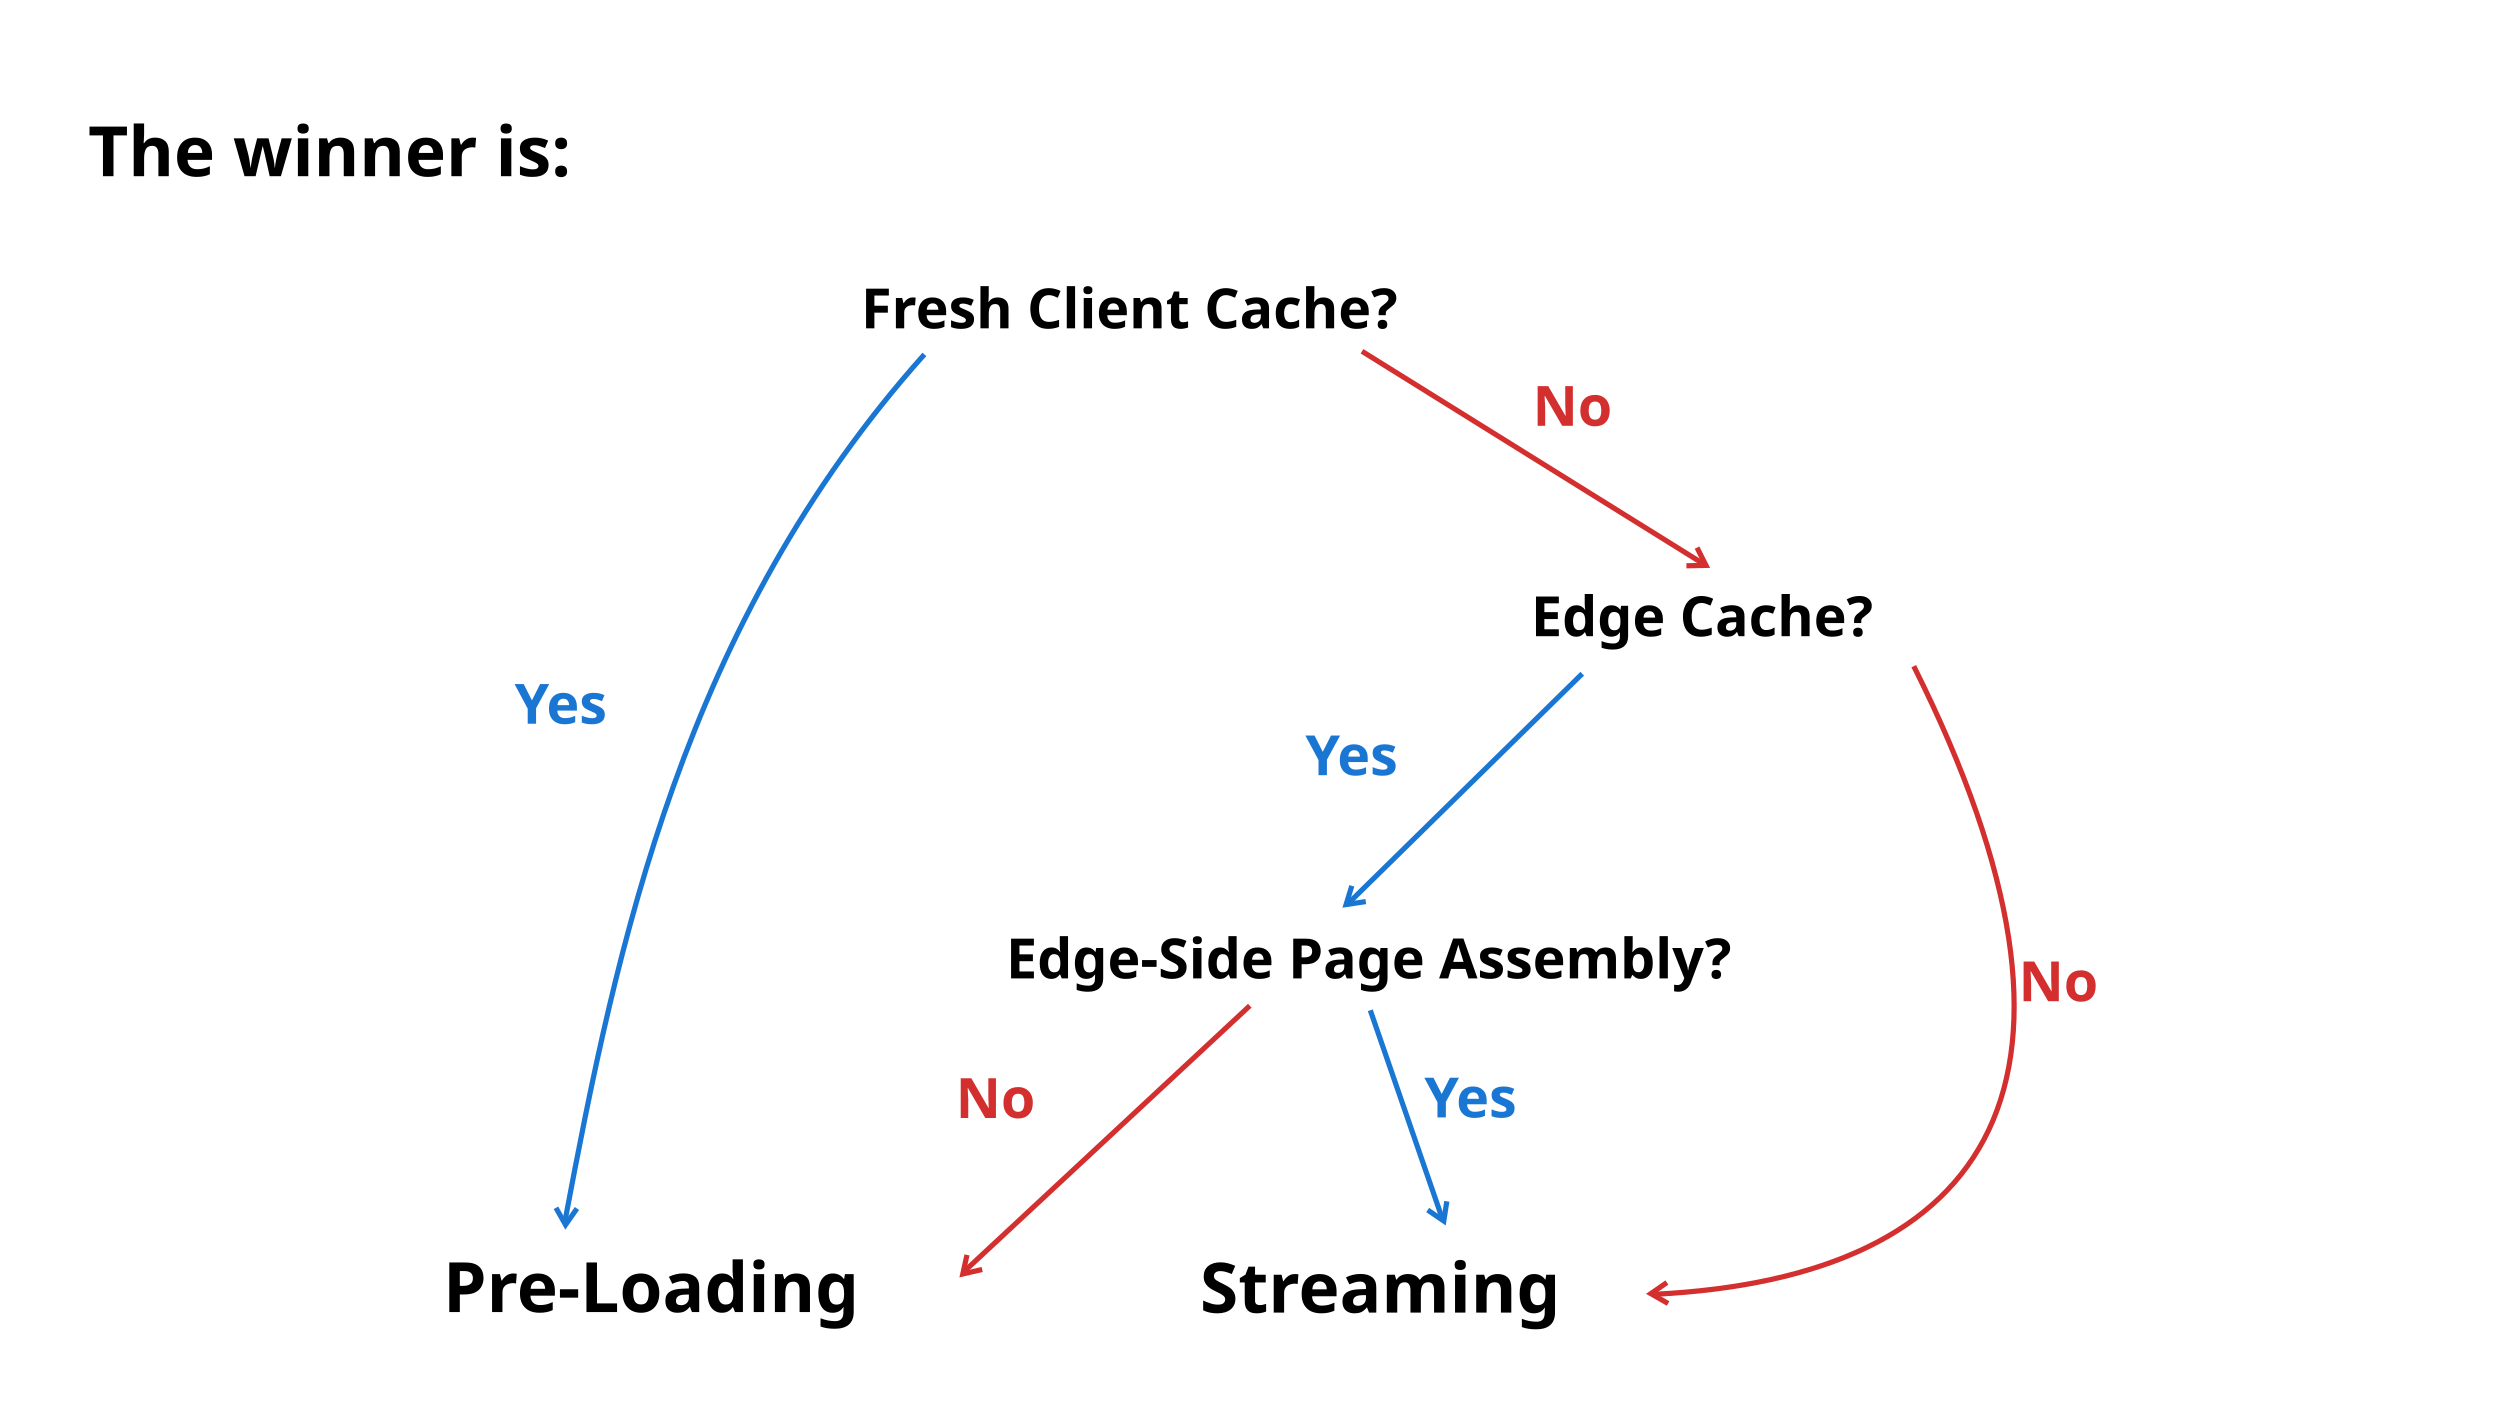
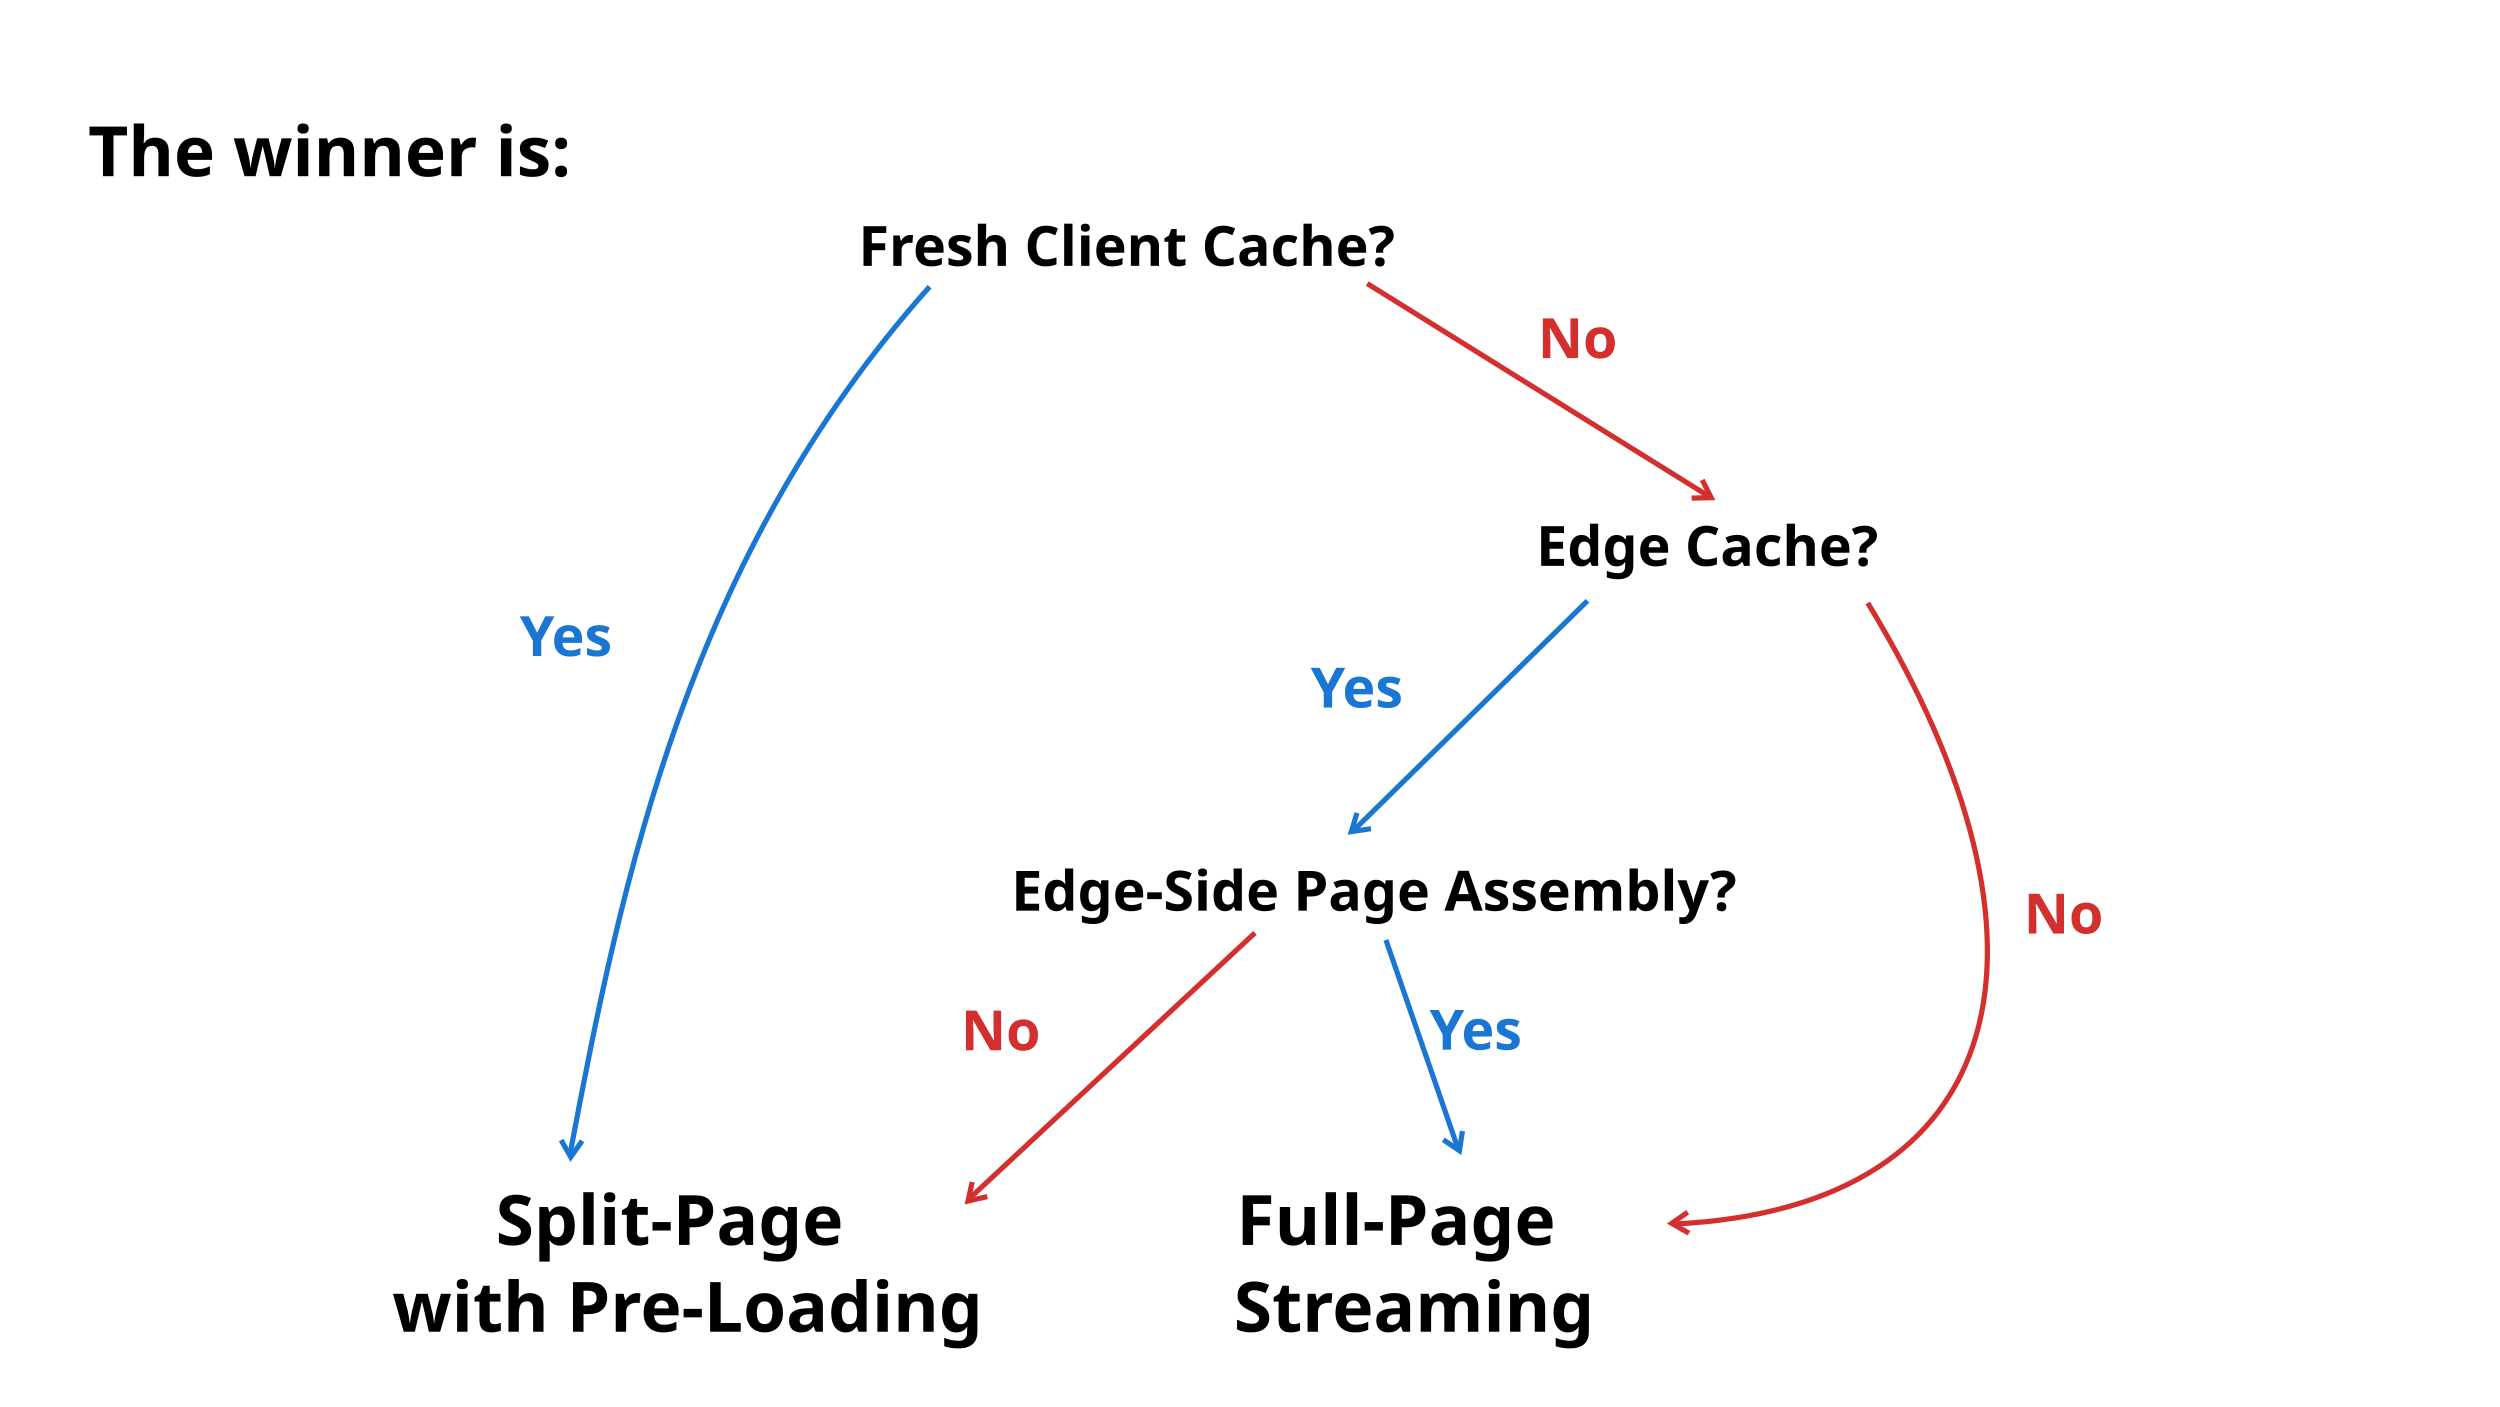
<svg xmlns="http://www.w3.org/2000/svg" width="1920" height="1080" viewBox="0 0 508 285.75" version="1.1" id="svg1">
  <defs id="defs1">
    <rect x="1155.888" y="325.602" width="39.537" height="165.127" id="rect21" />
  </defs>
  <g id="layer1">
    <text xml:space="preserve" style="font-size:14.111px;line-height:1.25;font-family:sans-serif;stroke-width:0.265" x="17.908" y="35.808" id="text1">
      <tspan id="tspan1" style="font-style:normal;font-variant:normal;font-weight:bold;font-stretch:normal;font-size:14.111px;font-family:sans-serif;-inkscape-font-specification:'sans-serif Bold';stroke-width:0.265" x="17.908" y="35.808">The winner is:</tspan>
    </text>
-     <text xml:space="preserve" style="font-size:11.289px;line-height:1.25;font-family:sans-serif;stroke-width:0.265" x="236.821" y="66.72" id="text1-9">
-       <tspan id="tspan1-3" style="font-style:normal;font-variant:normal;font-weight:bold;font-stretch:normal;font-size:11.289px;font-family:sans-serif;-inkscape-font-specification:'sans-serif Bold';text-align:center;text-anchor:middle;stroke-width:0.265" x="236.821" y="66.72">Fresh Client Cache?</tspan>
+     <text xml:space="preserve" style="font-size:11.289px;line-height:1.25;font-family:sans-serif;stroke-width:0.265" x="236.292" y="54.02" id="text1-9">
+       <tspan id="tspan1-3" style="font-style:normal;font-variant:normal;font-weight:bold;font-stretch:normal;font-size:11.289px;font-family:sans-serif;-inkscape-font-specification:'sans-serif Bold';text-align:center;text-anchor:middle;stroke-width:0.265" x="236.292" y="54.02">Fresh Client Cache?</tspan>
    </text>
-     <text xml:space="preserve" style="font-size:11.289px;line-height:1.25;font-family:sans-serif;fill:#1976d2;fill-opacity:1;stroke-width:0.265" x="121.276" y="147.061" id="text1-9-8">
-       <tspan id="tspan1-3-0" style="font-style:normal;font-variant:normal;font-weight:bold;font-stretch:normal;font-size:11.289px;font-family:sans-serif;-inkscape-font-specification:'sans-serif Bold';text-align:center;text-anchor:middle;fill:#1976d2;fill-opacity:1;stroke-width:0.265" x="121.276" y="147.061">Yes</tspan>
+     <text xml:space="preserve" style="font-size:11.289px;line-height:1.25;font-family:sans-serif;fill:#1976d2;fill-opacity:1;stroke-width:0.265" x="122.334" y="133.303" id="text1-9-8">
+       <tspan id="tspan1-3-0" style="font-style:normal;font-variant:normal;font-weight:bold;font-stretch:normal;font-size:11.289px;font-family:sans-serif;-inkscape-font-specification:'sans-serif Bold';text-align:center;text-anchor:middle;fill:#1976d2;fill-opacity:1;stroke-width:0.265" x="122.334" y="133.303">Yes</tspan>
    </text>
-     <text xml:space="preserve" style="font-size:11.289px;line-height:1.25;font-family:sans-serif;fill:#1976d2;fill-opacity:1;stroke-width:0.265" x="281.974" y="157.524" id="text1-9-8-8">
-       <tspan id="tspan1-3-0-0" style="font-style:normal;font-variant:normal;font-weight:bold;font-stretch:normal;font-size:11.289px;font-family:sans-serif;-inkscape-font-specification:'sans-serif Bold';text-align:center;text-anchor:middle;fill:#1976d2;fill-opacity:1;stroke-width:0.265" x="281.974" y="157.524">Yes</tspan>
+     <text xml:space="preserve" style="font-size:11.289px;line-height:1.25;font-family:sans-serif;fill:#1976d2;fill-opacity:1;stroke-width:0.265" x="283.032" y="143.765" id="text1-9-8-8">
+       <tspan id="tspan1-3-0-0" style="font-style:normal;font-variant:normal;font-weight:bold;font-stretch:normal;font-size:11.289px;font-family:sans-serif;-inkscape-font-specification:'sans-serif Bold';text-align:center;text-anchor:middle;fill:#1976d2;fill-opacity:1;stroke-width:0.265" x="283.032" y="143.765">Yes</tspan>
    </text>
-     <text xml:space="preserve" style="font-size:11.289px;line-height:1.25;font-family:sans-serif;fill:#1976d2;fill-opacity:1;stroke-width:0.265" x="306.143" y="227.054" id="text1-9-8-1">
-       <tspan id="tspan1-3-0-03" style="font-style:normal;font-variant:normal;font-weight:bold;font-stretch:normal;font-size:11.289px;font-family:sans-serif;-inkscape-font-specification:'sans-serif Bold';text-align:center;text-anchor:middle;fill:#1976d2;fill-opacity:1;stroke-width:0.265" x="306.143" y="227.054">Yes</tspan>
+     <text xml:space="preserve" style="font-size:11.289px;line-height:1.25;font-family:sans-serif;fill:#1976d2;fill-opacity:1;stroke-width:0.265" x="307.202" y="213.296" id="text1-9-8-1">
+       <tspan id="tspan1-3-0-03" style="font-style:normal;font-variant:normal;font-weight:bold;font-stretch:normal;font-size:11.289px;font-family:sans-serif;-inkscape-font-specification:'sans-serif Bold';text-align:center;text-anchor:middle;fill:#1976d2;fill-opacity:1;stroke-width:0.265" x="307.202" y="213.296">Yes</tspan>
    </text>
-     <text xml:space="preserve" style="font-size:11.289px;line-height:1.25;font-family:sans-serif;fill:#d32f2f;fill-opacity:1;stroke:none;stroke-width:0.265" x="326.854" y="86.524" id="text1-9-8-2">
-       <tspan id="tspan1-3-0-3" style="font-style:normal;font-variant:normal;font-weight:bold;font-stretch:normal;font-size:11.289px;font-family:sans-serif;-inkscape-font-specification:'sans-serif Bold';text-align:center;text-anchor:middle;fill:#d32f2f;fill-opacity:1;stroke:none;stroke-width:0.265" x="326.854" y="86.524">No</tspan>
+     <text xml:space="preserve" style="font-size:11.289px;line-height:1.25;font-family:sans-serif;fill:#d32f2f;fill-opacity:1;stroke:none;stroke-width:0.265" x="327.912" y="72.766" id="text1-9-8-2">
+       <tspan id="tspan1-3-0-3" style="font-style:normal;font-variant:normal;font-weight:bold;font-stretch:normal;font-size:11.289px;font-family:sans-serif;-inkscape-font-specification:'sans-serif Bold';text-align:center;text-anchor:middle;fill:#d32f2f;fill-opacity:1;stroke:none;stroke-width:0.265" x="327.912" y="72.766">No</tspan>
    </text>
-     <text xml:space="preserve" style="font-size:11.289px;line-height:1.25;font-family:sans-serif;fill:#d32f2f;fill-opacity:1;stroke:none;stroke-width:0.265" x="425.6" y="203.446" id="text1-9-8-2-4">
-       <tspan id="tspan1-3-0-3-8" style="font-style:normal;font-variant:normal;font-weight:bold;font-stretch:normal;font-size:11.289px;font-family:sans-serif;-inkscape-font-specification:'sans-serif Bold';text-align:center;text-anchor:middle;fill:#d32f2f;fill-opacity:1;stroke:none;stroke-width:0.265" x="425.6" y="203.446">No</tspan>
+     <text xml:space="preserve" style="font-size:11.289px;line-height:1.25;font-family:sans-serif;fill:#d32f2f;fill-opacity:1;stroke:none;stroke-width:0.265" x="426.658" y="189.688" id="text1-9-8-2-4">
+       <tspan id="tspan1-3-0-3-8" style="font-style:normal;font-variant:normal;font-weight:bold;font-stretch:normal;font-size:11.289px;font-family:sans-serif;-inkscape-font-specification:'sans-serif Bold';text-align:center;text-anchor:middle;fill:#d32f2f;fill-opacity:1;stroke:none;stroke-width:0.265" x="426.658" y="189.688">No</tspan>
    </text>
-     <text xml:space="preserve" style="font-size:11.289px;line-height:1.25;font-family:sans-serif;fill:#d32f2f;fill-opacity:1;stroke:none;stroke-width:0.265" x="209.624" y="227.17" id="text1-9-8-2-48">
-       <tspan id="tspan1-3-0-3-9" style="font-style:normal;font-variant:normal;font-weight:bold;font-stretch:normal;font-size:11.289px;font-family:sans-serif;-inkscape-font-specification:'sans-serif Bold';text-align:center;text-anchor:middle;fill:#d32f2f;fill-opacity:1;stroke:none;stroke-width:0.265" x="209.624" y="227.17">No</tspan>
+     <text xml:space="preserve" style="font-size:11.289px;line-height:1.25;font-family:sans-serif;fill:#d32f2f;fill-opacity:1;stroke:none;stroke-width:0.265" x="210.682" y="213.412" id="text1-9-8-2-48">
+       <tspan id="tspan1-3-0-3-9" style="font-style:normal;font-variant:normal;font-weight:bold;font-stretch:normal;font-size:11.289px;font-family:sans-serif;-inkscape-font-specification:'sans-serif Bold';text-align:center;text-anchor:middle;fill:#d32f2f;fill-opacity:1;stroke:none;stroke-width:0.265" x="210.682" y="213.412">No</tspan>
    </text>
-     <text xml:space="preserve" style="font-size:11.289px;line-height:1.25;font-family:sans-serif;stroke-width:0.265" x="204.433" y="198.805" id="text1-9-4-4">
-       <tspan id="tspan1-3-9-1" style="font-style:normal;font-variant:normal;font-weight:bold;font-stretch:normal;font-size:11.289px;font-family:sans-serif;-inkscape-font-specification:'sans-serif Bold';stroke-width:0.265" x="204.433" y="198.805">Edge-Side Page Assembly?</tspan>
+     <text xml:space="preserve" style="font-size:11.289px;line-height:1.25;font-family:sans-serif;stroke-width:0.265" x="205.491" y="185.046" id="text1-9-4-4">
+       <tspan id="tspan1-3-9-1" style="font-style:normal;font-variant:normal;font-weight:bold;font-stretch:normal;font-size:11.289px;font-family:sans-serif;-inkscape-font-specification:'sans-serif Bold';stroke-width:0.265" x="205.491" y="185.046">Edge-Side Page Assembly?</tspan>
    </text>
-     <text xml:space="preserve" style="font-size:11.289px;line-height:1.25;font-family:sans-serif;stroke-width:0.265" x="311.099" y="129.274" id="text1-9-1">
-       <tspan id="tspan1-3-7" style="font-style:normal;font-variant:normal;font-weight:bold;font-stretch:normal;font-size:11.289px;font-family:sans-serif;-inkscape-font-specification:'sans-serif Bold';stroke-width:0.265" x="311.099" y="129.274">Edge Cache?</tspan>
+     <text xml:space="preserve" style="font-size:11.289px;line-height:1.25;font-family:sans-serif;stroke-width:0.265" x="312.158" y="114.987" id="text1-9-1">
+       <tspan id="tspan1-3-7" style="font-style:normal;font-variant:normal;font-weight:bold;font-stretch:normal;font-size:11.289px;font-family:sans-serif;-inkscape-font-specification:'sans-serif Bold';stroke-width:0.265" x="312.158" y="114.987">Edge Cache?</tspan>
    </text>
-     <text xml:space="preserve" style="font-size:14.111px;line-height:1.25;font-family:sans-serif;stroke-width:0.265" x="289.626" y="266.724" id="text1-9-3">
-       <tspan id="tspan1-3-2" style="font-style:normal;font-variant:normal;font-weight:bold;font-stretch:normal;font-size:14.111px;font-family:sans-serif;-inkscape-font-specification:'sans-serif Bold';text-align:center;text-anchor:middle;stroke-width:0.265" x="289.626" y="266.724">Streaming</tspan>
+     <text xml:space="preserve" style="font-size:14.111px;line-height:1.25;font-family:sans-serif;stroke-width:0.265" x="296.505" y="252.966" id="text1-9-3">
+       <tspan id="tspan1-3-2" style="font-style:normal;font-variant:normal;font-weight:bold;font-stretch:normal;font-size:14.111px;font-family:sans-serif;-inkscape-font-specification:'sans-serif Bold';text-align:center;text-anchor:middle;stroke-width:0.265" x="296.505" y="252.966">Full-Page</tspan>
+       <tspan style="font-style:normal;font-variant:normal;font-weight:bold;font-stretch:normal;font-size:14.111px;font-family:sans-serif;-inkscape-font-specification:'sans-serif Bold';text-align:center;text-anchor:middle;stroke-width:0.265" x="296.505" y="270.605" id="tspan3">Streaming</tspan>
    </text>
-     <text xml:space="preserve" style="font-size:14.111px;line-height:1.25;font-family:sans-serif;stroke-width:0.265" x="141.475" y="266.611" id="text1-9-3-5">
-       <tspan id="tspan1-3-2-2" style="font-style:normal;font-variant:normal;font-weight:bold;font-stretch:normal;font-size:14.111px;font-family:sans-serif;-inkscape-font-specification:'sans-serif Bold';text-align:center;text-anchor:middle;stroke-width:0.265" x="141.475" y="266.611">Pre-Loading</tspan>
+     <text xml:space="preserve" style="font-size:14.111px;line-height:1.25;font-family:sans-serif;stroke-width:0.265" x="148.883" y="252.966" id="text1-9-3-5">
+       <tspan id="tspan1-3-2-2" style="font-style:normal;font-variant:normal;font-weight:bold;font-stretch:normal;font-size:14.111px;font-family:sans-serif;-inkscape-font-specification:'sans-serif Bold';text-align:center;text-anchor:middle;stroke-width:0.265" x="148.883" y="252.966">Split-Page</tspan>
+       <tspan style="font-style:normal;font-variant:normal;font-weight:bold;font-stretch:normal;font-size:14.111px;font-family:sans-serif;-inkscape-font-specification:'sans-serif Bold';text-align:center;text-anchor:middle;stroke-width:0.265" x="148.883" y="270.605" id="tspan2">with Pre-Loading</tspan>
    </text>
-     <g id="g1" transform="translate(173.252,-87.64932)" style="fill:none;stroke:#d32f2f;stroke-opacity:1">
+     <g id="g1" transform="translate(174.3103,-101.4077)" style="fill:none;stroke:#d32f2f;stroke-opacity:1">
      <path style="fill:none;fill-opacity:1;stroke:#d32f2f;stroke-width:1.058;stroke-dasharray:none;stroke-dashoffset:0;stroke-opacity:1" d="m 169.43,202.616 3.966,-0.081 -1.813,-3.613" id="path6-5-8-2-6" />
      <path style="fill:none;fill-opacity:1;stroke:#d32f2f;stroke-width:1.058;stroke-dasharray:none;stroke-dashoffset:0;stroke-opacity:1" d="m 103.503,159.028 69.314,43.16" id="path5-7-76-1" />
    </g>
-     <g id="g3" transform="translate(296.6506,-24.38949)" style="fill:none;stroke:#1976d2;stroke-opacity:1">
+     <g id="g3" transform="translate(297.7089,-39.20617)" style="fill:none;stroke:#1976d2;stroke-opacity:1">
      <path style="fill:none;fill-opacity:1;stroke:#1976d2;stroke-width:1.058;stroke-dasharray:none;stroke-dashoffset:0;stroke-opacity:1" d="m 24.859,161.288 -47.303,46.442" id="path5-7-76-1-9-3" />
      <path style="fill:none;fill-opacity:1;stroke:#1976d2;stroke-width:1.058;stroke-dasharray:none;stroke-dashoffset:0;stroke-opacity:1" d="m -21.961,204.393 -1.159,3.794 3.998,-0.597" id="path6-5-8-2-6-6-3" />
    </g>
-     <g id="g3-3" transform="translate(197.2109,43.63148)" style="fill:none;stroke:#d32f2f;stroke-opacity:1">
+     <g id="g3-3" transform="translate(198.2693,28.8148)" style="fill:none;stroke:#d32f2f;stroke-opacity:1">
      <path style="fill:none;fill-opacity:1;stroke:#d32f2f;stroke-width:1.058;stroke-dasharray:none;stroke-dashoffset:0;stroke-opacity:1" d="M 56.75,160.734 -1.109,214.557" id="path5-7-76-1-9-3-2" />
      <path style="fill:none;fill-opacity:1;stroke:#d32f2f;stroke-width:1.058;stroke-dasharray:none;stroke-dashoffset:0;stroke-opacity:1" d="m -0.716,211.365 -0.854,3.874 3.938,-0.913" id="path6-5-8-2-6-6-3-4" />
    </g>
-     <g id="g3-3-5" transform="translate(308.0908,38.47272)" style="fill:none;stroke:#1976d2;stroke-opacity:1">
+     <g id="g3-3-5" transform="translate(311.2658,24.18522)" style="fill:none;stroke:#1976d2;stroke-opacity:1">
      <path style="fill:none;fill-opacity:1;stroke:#1976d2;stroke-width:1.058;stroke-dasharray:none;stroke-dashoffset:0;stroke-opacity:1" d="m -29.647,166.814 14.578,42.186" id="path5-7-76-1-9-3-2-4" />
      <path style="fill:none;fill-opacity:1;stroke:#1976d2;stroke-width:1.058;stroke-dasharray:none;stroke-dashoffset:0;stroke-opacity:1" d="m -17.992,207.401 3.28,2.231 0.614,-3.995" id="path6-5-8-2-6-6-3-4-1" />
    </g>
-     <g id="g3-3-0" transform="translate(388.3206,-21.02092)" style="stroke:#d32f2f;stroke-opacity:1;fill:none">
-       <path style="fill:none;fill-opacity:1;stroke:#d32f2f;stroke-width:1.058;stroke-dasharray:none;stroke-dashoffset:0;stroke-opacity:1" d="M 0.551,156.386 C 42.956,241.025 16.297,280.566 -52.058,284.02" id="path5-7-76-1-9-3-2-9" />
+     <g id="g3-3-0" transform="translate(392.554,-35.30843)" style="fill:none;stroke:#d32f2f;stroke-opacity:1">
+       <path style="fill:none;fill-opacity:1;stroke:#d32f2f;stroke-width:1.058;stroke-dasharray:none;stroke-dashoffset:0;stroke-opacity:1" d="m -13.033,157.815 c 42.405,69.626 29.33,122.75 -39.025,126.204" id="path5-7-76-1-9-3-2-9" />
      <path style="fill:none;fill-opacity:1;stroke:#d32f2f;stroke-width:1.058;stroke-dasharray:none;stroke-dashoffset:0;stroke-opacity:1" d="m -49.607,281.63 -3.261,2.259 3.508,2.009" id="path6-5-8-2-6-6-3-4-3" />
    </g>
-     <g id="g3-9" transform="translate(129.5486,31.22464)" style="fill:none;stroke:#1976d2;stroke-opacity:1">
+     <g id="g3-9" transform="translate(130.607,17.4663)" style="fill:none;stroke:#1976d2;stroke-opacity:1">
      <path style="fill:none;fill-opacity:1;stroke:#1976d2;stroke-width:1.058;stroke-dasharray:none;stroke-dashoffset:0;stroke-opacity:1" d="M 58.287,40.79 C 9.267,95.627 -4.169,160.724 -14.795,217.161" id="path5-7-76-1-9-3-3" />
      <path style="fill:none;fill-opacity:1;stroke:#1976d2;stroke-width:1.058;stroke-dasharray:none;stroke-dashoffset:0;stroke-opacity:1" d="m -16.584,214.202 1.953,3.453 2.319,-3.311" id="path6-5-8-2-6-6-3-3" />
    </g>
    <text xml:space="preserve" transform="scale(0.2645833)" id="text21" style="font-size:42.667px;line-height:1.25;font-family:sans-serif;white-space:pre;shape-inside:url(#rect21);display:inline" />
  </g>
</svg>
